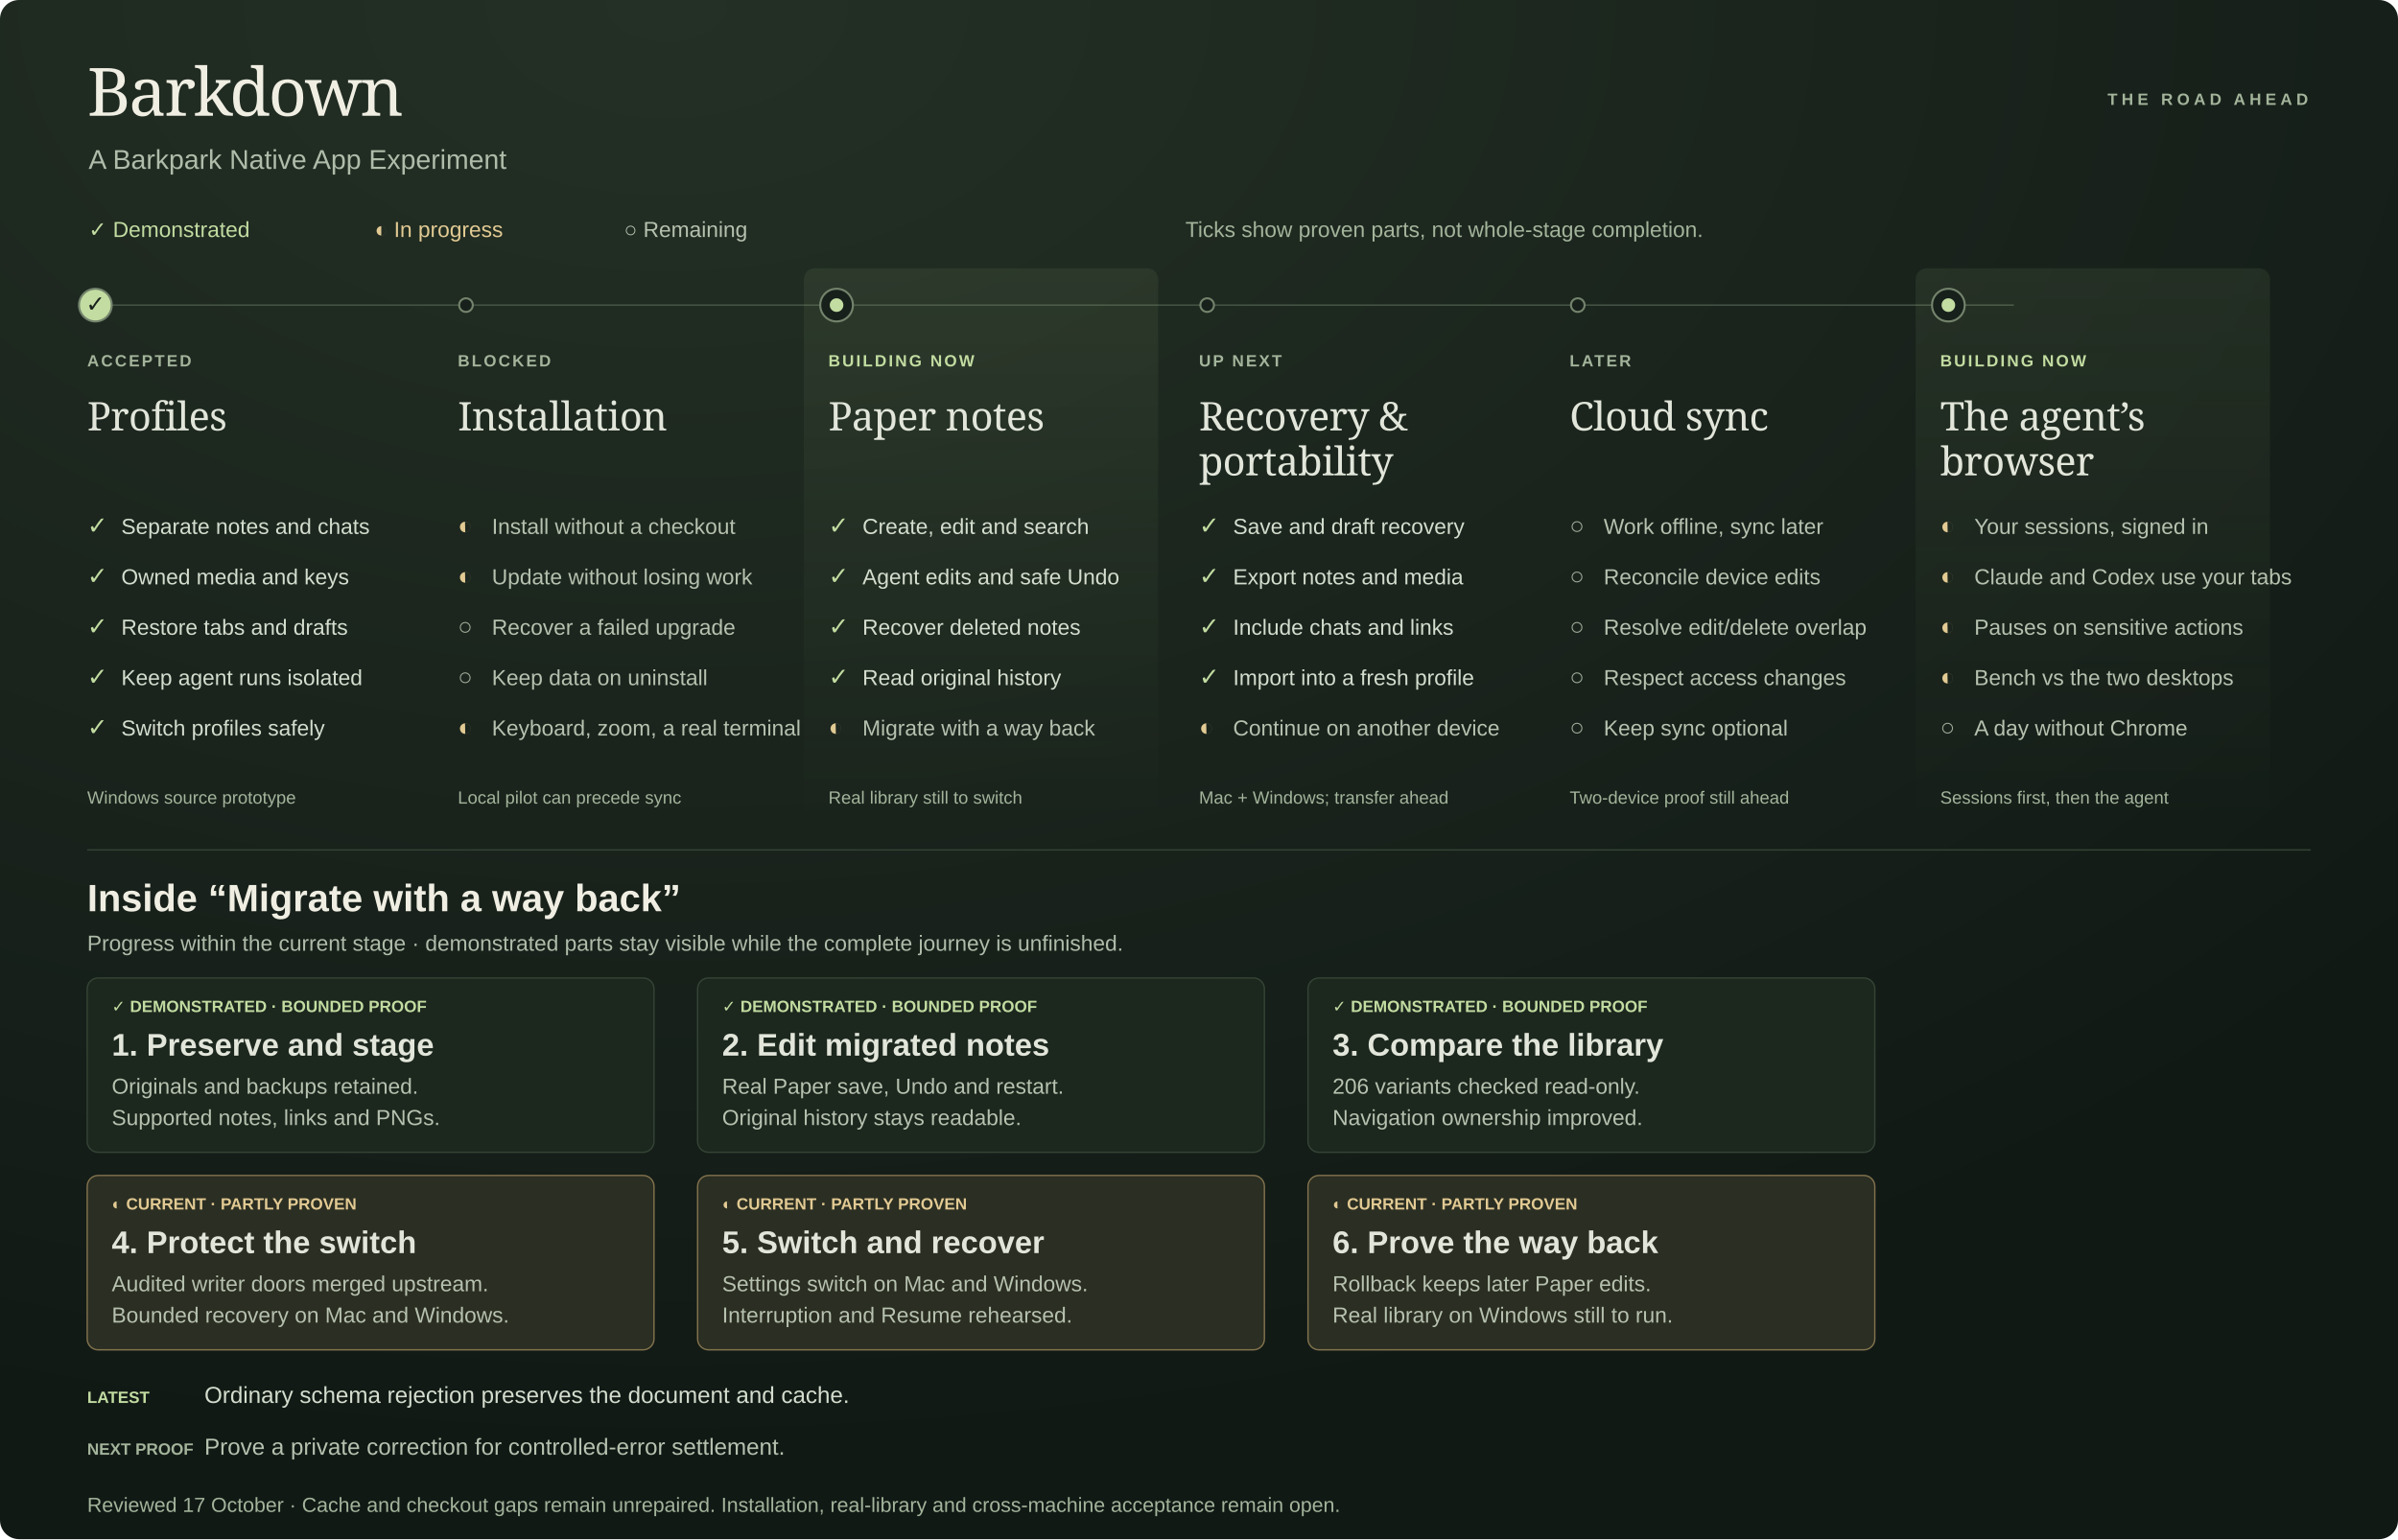
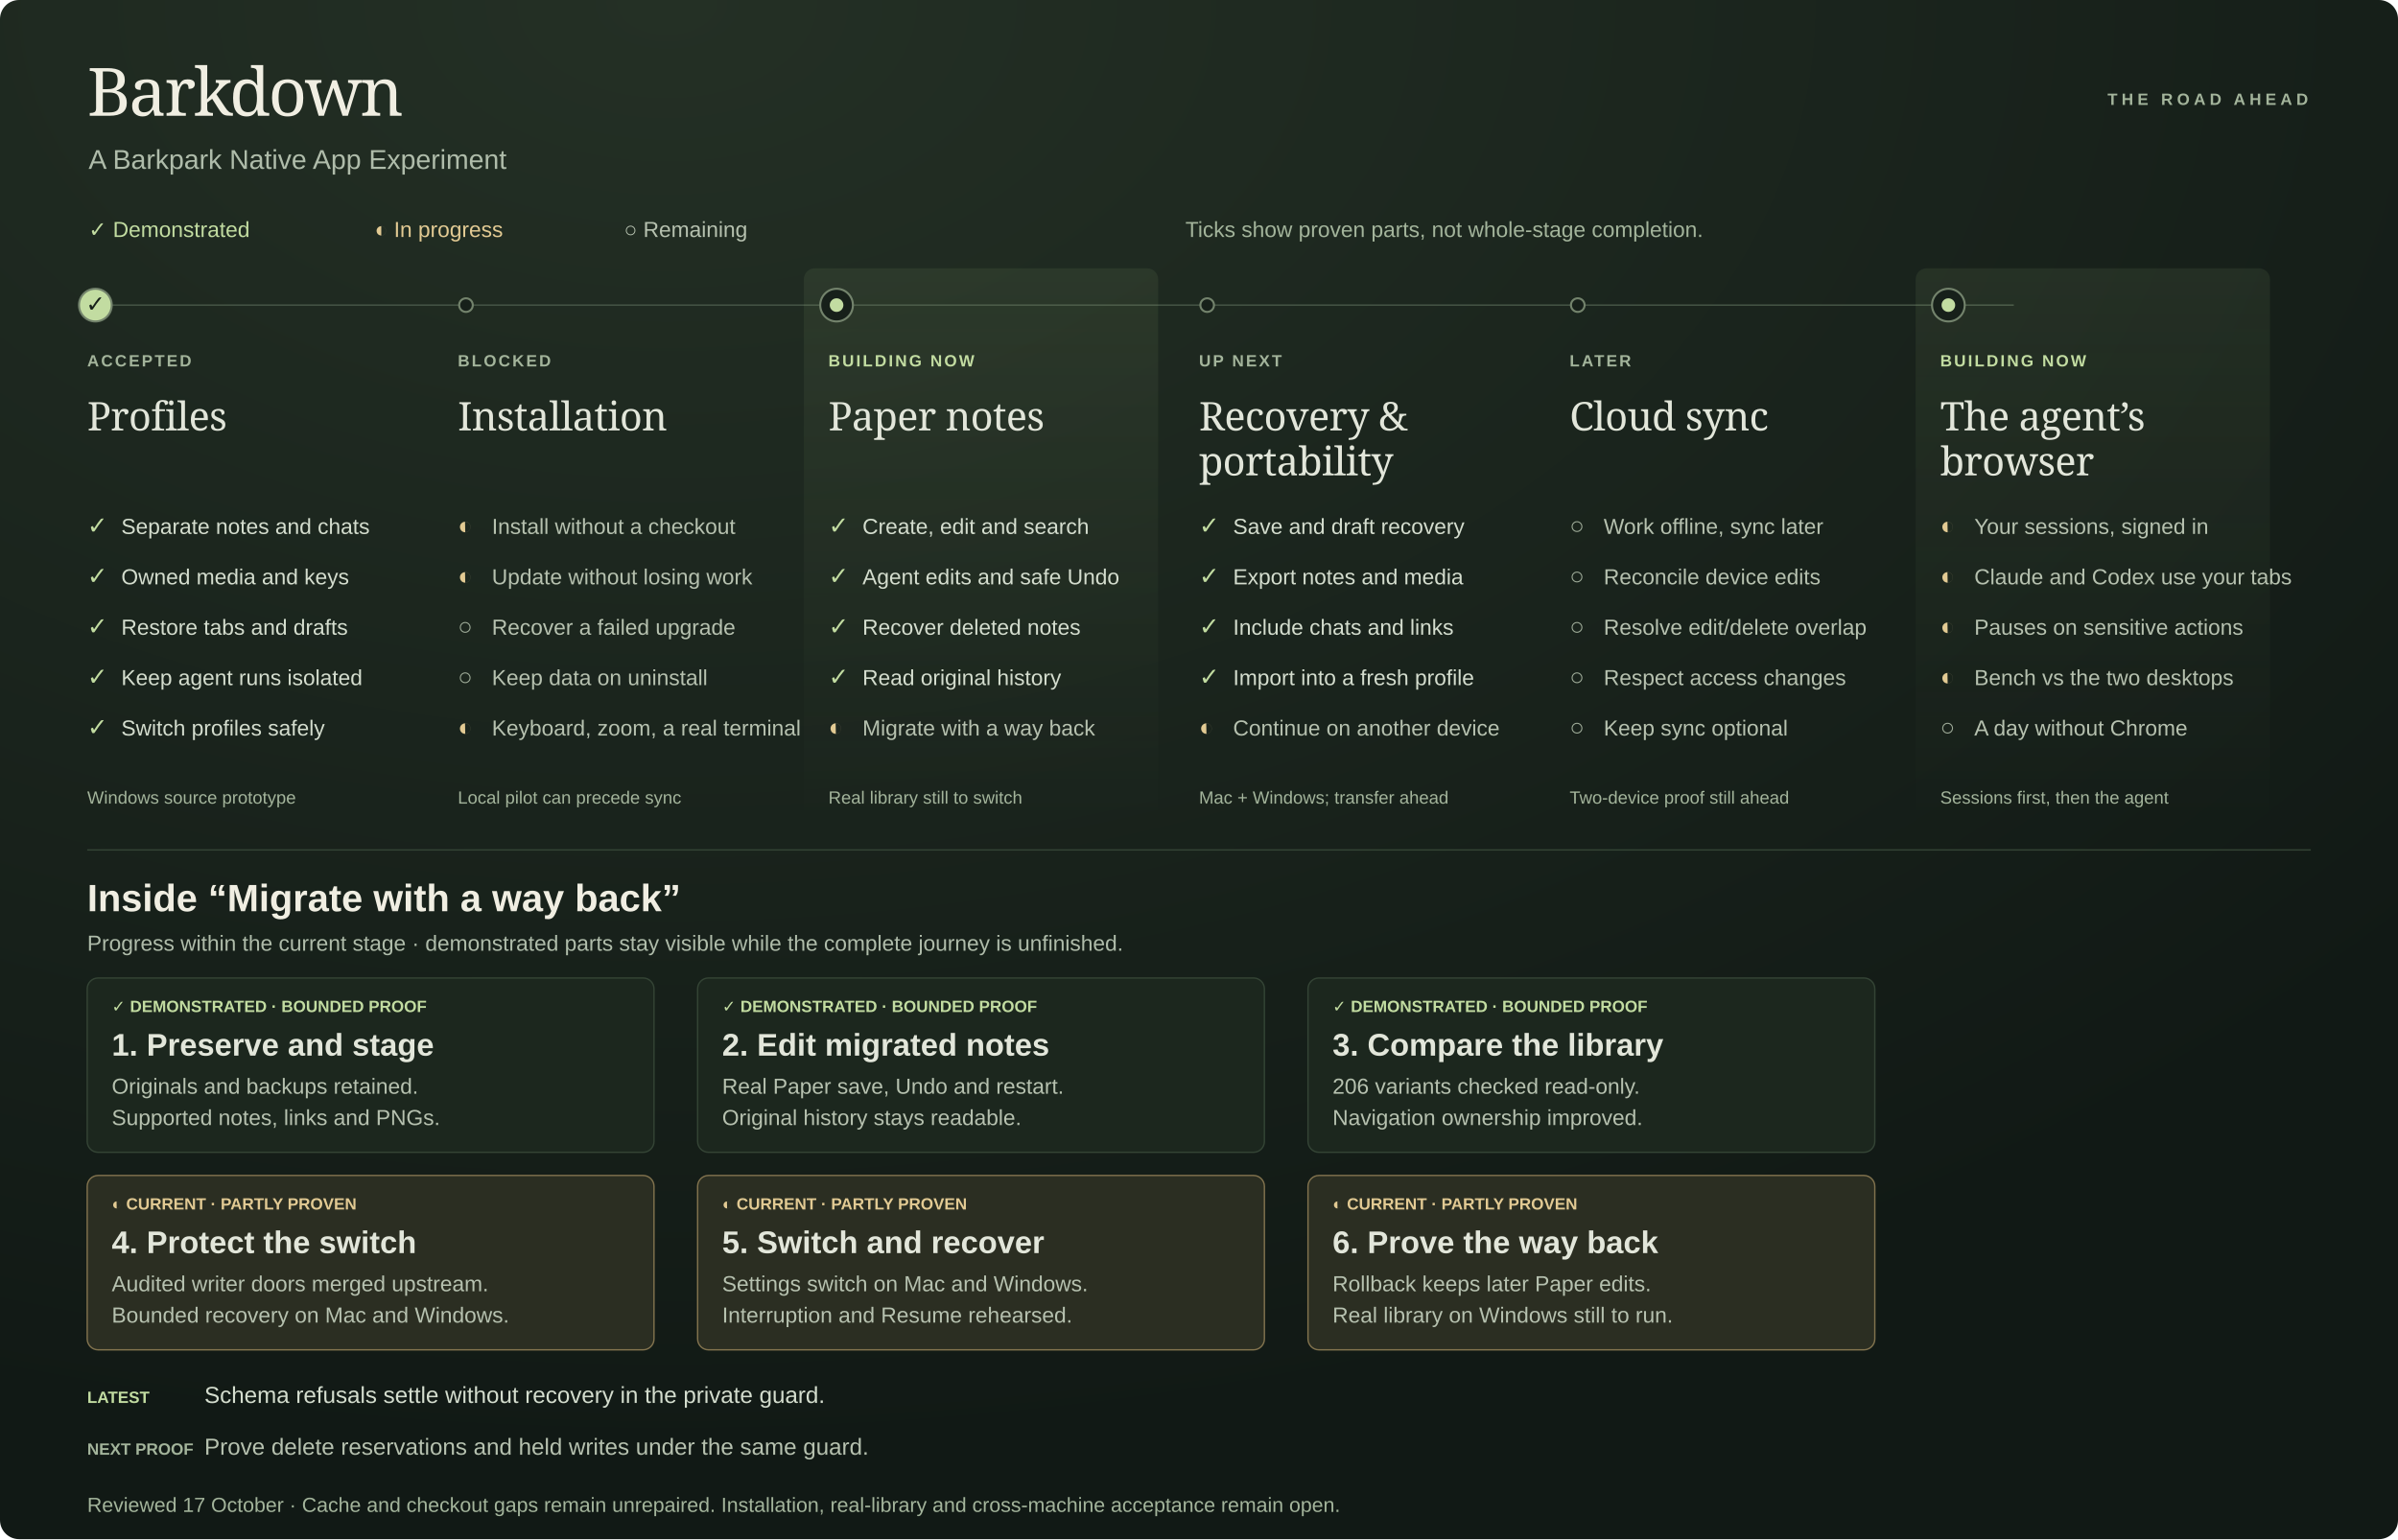
<svg xmlns="http://www.w3.org/2000/svg" width="1760" height="1130" viewBox="0 0 1760 1130" role="img" aria-labelledby="title desc">
  <defs>
    <radialGradient id="background" cx="28%" cy="0%" r="95%">
      <stop stop-color="#243025" />
      <stop offset="1" stop-color="#111915" />
    </radialGradient>
    <linearGradient id="focus" x2="0" y2="1">
      <stop stop-color="#a9c787" stop-opacity=".09" />
      <stop offset="1" stop-color="#a9c787" stop-opacity="0" />
    </linearGradient>
  </defs>
  <g font-family="Segoe UI, Arial, sans-serif">
    <rect width="1760" height="1130" rx="14" fill="url(#background)" />
    <text x="64" y="85" font-family="Georgia, serif" font-size="49" letter-spacing="-1.5" fill="#f0eee2">Barkdown</text>
    <text x="65" y="124" font-size="20" fill="#afbcaa" font-weight="400">A Barkpark Native App Experiment</text>
    <text x="1694" y="77" text-anchor="end" font-size="12" font-weight="600" letter-spacing="3" fill="#a3b49b">THE ROAD AHEAD</text>
    <text x="65" y="174" font-size="16" fill="#c2dca1" font-weight="400">✓  Demonstrated</text>
    <text x="275" y="174" font-size="16" fill="#e2ca93" font-weight="400">◐  In progress</text>
    <text x="458" y="174" font-size="16" fill="#b6c1af" font-weight="400">○  Remaining</text>
    <text x="870" y="174" font-size="16" fill="#a3b49b" font-weight="400">Ticks show proven parts, not whole-stage completion.</text>
    <path d="M70 224H1478" stroke="#475747" stroke-width="1" />
    <g data-phase="P1">
      <circle cx="70" cy="224" r="12" fill="#c2dca1" stroke="#73836c" stroke-width="1.5" />
      <text x="63" y="229" font-size="17" fill="#17201a" font-weight="600">✓</text>
      <text x="64" y="269" font-size="12" letter-spacing="1.5" font-weight="600" fill="#a3b49b">ACCEPTED</text>
      <text x="64" y="316" dy="0" font-family="Georgia, serif" font-size="29" letter-spacing="-.4" fill="#e2e6da">Profiles</text>
      <text x="64" y="392" font-size="18" fill="#c2dca1" font-weight="600">✓</text>
      <text x="89" y="392" font-size="16" fill="#d4ddce" font-weight="400">Separate notes and chats</text>
      <text x="64" y="429" font-size="18" fill="#c2dca1" font-weight="600">✓</text>
      <text x="89" y="429" font-size="16" fill="#d4ddce" font-weight="400">Owned media and keys</text>
      <text x="64" y="466" font-size="18" fill="#c2dca1" font-weight="600">✓</text>
      <text x="89" y="466" font-size="16" fill="#d4ddce" font-weight="400">Restore tabs and drafts</text>
      <text x="64" y="503" font-size="18" fill="#c2dca1" font-weight="600">✓</text>
      <text x="89" y="503" font-size="16" fill="#d4ddce" font-weight="400">Keep agent runs isolated</text>
      <text x="64" y="540" font-size="18" fill="#c2dca1" font-weight="600">✓</text>
      <text x="89" y="540" font-size="16" fill="#d4ddce" font-weight="400">Switch profiles safely</text>
      <text x="64" y="590" font-size="13" fill="#a3b49b" font-weight="400">Windows source prototype</text>
    </g>
    <g data-phase="P5">
      <circle cx="342" cy="224" r="5" fill="#17201a" stroke="#73836c" stroke-width="1.5" />
      <text x="336" y="269" font-size="12" letter-spacing="1.5" font-weight="600" fill="#a3b49b">BLOCKED</text>
      <text x="336" y="316" dy="0" font-family="Georgia, serif" font-size="29" letter-spacing="-.4" fill="#e2e6da">Installation</text>
      <text x="336" y="392" font-size="18" fill="#e2ca93" font-weight="600">◐</text>
      <text x="361" y="392" font-size="16" fill="#b6c1af" font-weight="400">Install without a checkout</text>
      <text x="336" y="429" font-size="18" fill="#e2ca93" font-weight="600">◐</text>
      <text x="361" y="429" font-size="16" fill="#b6c1af" font-weight="400">Update without losing work</text>
      <text x="336" y="466" font-size="18" fill="#9fac99" font-weight="600">○</text>
      <text x="361" y="466" font-size="16" fill="#b6c1af" font-weight="400">Recover a failed upgrade</text>
      <text x="336" y="503" font-size="18" fill="#9fac99" font-weight="600">○</text>
      <text x="361" y="503" font-size="16" fill="#b6c1af" font-weight="400">Keep data on uninstall</text>
      <text x="336" y="540" font-size="18" fill="#e2ca93" font-weight="600">◐</text>
      <text x="361" y="540" font-size="16" fill="#b6c1af" font-weight="400">Keyboard, zoom, a real terminal</text>
      <text x="336" y="590" font-size="13" fill="#a3b49b" font-weight="400">Local pilot can precede sync</text>
    </g>
    <g data-phase="P2">
      <rect x="590" y="197" width="260" height="410" rx="8" fill="url(#focus)" />
      <circle cx="614" cy="224" r="12" fill="#17201a" stroke="#73836c" stroke-width="1.5" />
      <circle cx="614" cy="224" r="5" fill="#c2dca1" />
      <text x="608" y="269" font-size="12" letter-spacing="1.5" font-weight="600" fill="#c2dca1">BUILDING NOW</text>
      <text x="608" y="316" dy="0" font-family="Georgia, serif" font-size="29" letter-spacing="-.4" fill="#e2e6da">Paper notes</text>
      <text x="608" y="392" font-size="18" fill="#c2dca1" font-weight="600">✓</text>
      <text x="633" y="392" font-size="16" fill="#d4ddce" font-weight="400">Create, edit and search</text>
      <text x="608" y="429" font-size="18" fill="#c2dca1" font-weight="600">✓</text>
      <text x="633" y="429" font-size="16" fill="#d4ddce" font-weight="400">Agent edits and safe Undo</text>
      <text x="608" y="466" font-size="18" fill="#c2dca1" font-weight="600">✓</text>
      <text x="633" y="466" font-size="16" fill="#d4ddce" font-weight="400">Recover deleted notes</text>
      <text x="608" y="503" font-size="18" fill="#c2dca1" font-weight="600">✓</text>
      <text x="633" y="503" font-size="16" fill="#d4ddce" font-weight="400">Read original history</text>
      <text x="608" y="540" font-size="18" fill="#e2ca93" font-weight="600">◐</text>
      <text x="633" y="540" font-size="16" fill="#b6c1af" font-weight="400">Migrate with a way back</text>
      <text x="608" y="590" font-size="13" fill="#a3b49b" font-weight="400">Real library still to switch</text>
    </g>
    <g data-phase="P3">
      <circle cx="886" cy="224" r="5" fill="#17201a" stroke="#73836c" stroke-width="1.5" />
      <text x="880" y="269" font-size="12" letter-spacing="1.5" font-weight="600" fill="#a3b49b">UP NEXT</text>
      <text x="880" y="316" dy="0" font-family="Georgia, serif" font-size="29" letter-spacing="-.4" fill="#e2e6da">Recovery &amp;</text>
      <text x="880" y="316" dy="33" font-family="Georgia, serif" font-size="29" letter-spacing="-.4" fill="#e2e6da">portability</text>
      <text x="880" y="392" font-size="18" fill="#c2dca1" font-weight="600">✓</text>
      <text x="905" y="392" font-size="16" fill="#d4ddce" font-weight="400">Save and draft recovery</text>
      <text x="880" y="429" font-size="18" fill="#c2dca1" font-weight="600">✓</text>
      <text x="905" y="429" font-size="16" fill="#d4ddce" font-weight="400">Export notes and media</text>
      <text x="880" y="466" font-size="18" fill="#c2dca1" font-weight="600">✓</text>
      <text x="905" y="466" font-size="16" fill="#d4ddce" font-weight="400">Include chats and links</text>
      <text x="880" y="503" font-size="18" fill="#c2dca1" font-weight="600">✓</text>
      <text x="905" y="503" font-size="16" fill="#d4ddce" font-weight="400">Import into a fresh profile</text>
      <text x="880" y="540" font-size="18" fill="#e2ca93" font-weight="600">◐</text>
      <text x="905" y="540" font-size="16" fill="#b6c1af" font-weight="400">Continue on another device</text>
      <text x="880" y="590" font-size="13" fill="#a3b49b" font-weight="400">Mac + Windows; transfer ahead</text>
    </g>
    <g data-phase="P4">
      <circle cx="1158" cy="224" r="5" fill="#17201a" stroke="#73836c" stroke-width="1.5" />
      <text x="1152" y="269" font-size="12" letter-spacing="1.5" font-weight="600" fill="#a3b49b">LATER</text>
      <text x="1152" y="316" dy="0" font-family="Georgia, serif" font-size="29" letter-spacing="-.4" fill="#e2e6da">Cloud sync</text>
      <text x="1152" y="392" font-size="18" fill="#9fac99" font-weight="600">○</text>
      <text x="1177" y="392" font-size="16" fill="#b6c1af" font-weight="400">Work offline, sync later</text>
      <text x="1152" y="429" font-size="18" fill="#9fac99" font-weight="600">○</text>
      <text x="1177" y="429" font-size="16" fill="#b6c1af" font-weight="400">Reconcile device edits</text>
      <text x="1152" y="466" font-size="18" fill="#9fac99" font-weight="600">○</text>
      <text x="1177" y="466" font-size="16" fill="#b6c1af" font-weight="400">Resolve edit/delete overlap</text>
      <text x="1152" y="503" font-size="18" fill="#9fac99" font-weight="600">○</text>
      <text x="1177" y="503" font-size="16" fill="#b6c1af" font-weight="400">Respect access changes</text>
      <text x="1152" y="540" font-size="18" fill="#9fac99" font-weight="600">○</text>
      <text x="1177" y="540" font-size="16" fill="#b6c1af" font-weight="400">Keep sync optional</text>
      <text x="1152" y="590" font-size="13" fill="#a3b49b" font-weight="400">Two-device proof still ahead</text>
    </g>
    <g data-phase="P6">
      <rect x="1406" y="197" width="260" height="410" rx="8" fill="url(#focus)" />
      <circle cx="1430" cy="224" r="12" fill="#17201a" stroke="#73836c" stroke-width="1.5" />
      <circle cx="1430" cy="224" r="5" fill="#c2dca1" />
      <text x="1424" y="269" font-size="12" letter-spacing="1.5" font-weight="600" fill="#c2dca1">BUILDING NOW</text>
      <text x="1424" y="316" dy="0" font-family="Georgia, serif" font-size="29" letter-spacing="-.4" fill="#e2e6da">The agent’s</text>
      <text x="1424" y="316" dy="33" font-family="Georgia, serif" font-size="29" letter-spacing="-.4" fill="#e2e6da">browser</text>
      <text x="1424" y="392" font-size="18" fill="#e2ca93" font-weight="600">◐</text>
      <text x="1449" y="392" font-size="16" fill="#b6c1af" font-weight="400">Your sessions, signed in</text>
      <text x="1424" y="429" font-size="18" fill="#e2ca93" font-weight="600">◐</text>
      <text x="1449" y="429" font-size="16" fill="#b6c1af" font-weight="400">Claude and Codex use your tabs</text>
      <text x="1424" y="466" font-size="18" fill="#e2ca93" font-weight="600">◐</text>
      <text x="1449" y="466" font-size="16" fill="#b6c1af" font-weight="400">Pauses on sensitive actions</text>
      <text x="1424" y="503" font-size="18" fill="#e2ca93" font-weight="600">◐</text>
      <text x="1449" y="503" font-size="16" fill="#b6c1af" font-weight="400">Bench vs the two desktops</text>
      <text x="1424" y="540" font-size="18" fill="#9fac99" font-weight="600">○</text>
      <text x="1449" y="540" font-size="16" fill="#b6c1af" font-weight="400">A day without Chrome</text>
      <text x="1424" y="590" font-size="13" fill="#a3b49b" font-weight="400">Sessions first, then the agent</text>
    </g>
    <path d="M64 624H1696" stroke="#344435" />
    <text x="64" y="669" font-size="28" fill="#f0eee2" font-weight="600">Inside “Migrate with a way back”</text>
    <text x="64" y="698" font-size="16" fill="#afbcaa" font-weight="400">Progress within the current stage · demonstrated parts stay visible while the complete journey is unfinished.</text>
    <g data-migration-step="1">
      <rect x="64" y="718" width="416" height="128" rx="8" fill="#1c271e" stroke="#344435" />
      <text x="82" y="743" font-size="12" fill="#c2dca1" font-weight="600">✓  DEMONSTRATED · BOUNDED PROOF</text>
      <text x="82" y="775" font-size="23" fill="#e2e6da" font-weight="600">1. Preserve and stage</text>
      <text x="82" y="803" font-size="16" fill="#b6c1af" font-weight="400">Originals and backups retained.</text>
      <text x="82" y="826" font-size="16" fill="#b6c1af" font-weight="400">Supported notes, links and PNGs.</text>
    </g>
    <g data-migration-step="2">
      <rect x="512" y="718" width="416" height="128" rx="8" fill="#1c271e" stroke="#344435" />
      <text x="530" y="743" font-size="12" fill="#c2dca1" font-weight="600">✓  DEMONSTRATED · BOUNDED PROOF</text>
      <text x="530" y="775" font-size="23" fill="#e2e6da" font-weight="600">2. Edit migrated notes</text>
      <text x="530" y="803" font-size="16" fill="#b6c1af" font-weight="400">Real Paper save, Undo and restart.</text>
      <text x="530" y="826" font-size="16" fill="#b6c1af" font-weight="400">Original history stays readable.</text>
    </g>
    <g data-migration-step="3">
      <rect x="960" y="718" width="416" height="128" rx="8" fill="#1c271e" stroke="#344435" />
      <text x="978" y="743" font-size="12" fill="#c2dca1" font-weight="600">✓  DEMONSTRATED · BOUNDED PROOF</text>
      <text x="978" y="775" font-size="23" fill="#e2e6da" font-weight="600">3. Compare the library</text>
      <text x="978" y="803" font-size="16" fill="#b6c1af" font-weight="400">206 variants checked read-only.</text>
      <text x="978" y="826" font-size="16" fill="#b6c1af" font-weight="400">Navigation ownership improved.</text>
    </g>
    <g data-migration-step="4">
      <rect x="64" y="863" width="416" height="128" rx="8" fill="#2b2e22" stroke="#82734e" />
      <text x="82" y="888" font-size="12" fill="#e2ca93" font-weight="600">◐  CURRENT · PARTLY PROVEN</text>
      <text x="82" y="920" font-size="23" fill="#e2e6da" font-weight="600">4. Protect the switch</text>
      <text x="82" y="948" font-size="16" fill="#b6c1af" font-weight="400">Audited writer doors merged upstream.</text>
      <text x="82" y="971" font-size="16" fill="#b6c1af" font-weight="400">Bounded recovery on Mac and Windows.</text>
    </g>
    <g data-migration-step="5">
      <rect x="512" y="863" width="416" height="128" rx="8" fill="#2b2e22" stroke="#82734e" />
      <text x="530" y="888" font-size="12" fill="#e2ca93" font-weight="600">◐  CURRENT · PARTLY PROVEN</text>
      <text x="530" y="920" font-size="23" fill="#e2e6da" font-weight="600">5. Switch and recover</text>
      <text x="530" y="948" font-size="16" fill="#b6c1af" font-weight="400">Settings switch on Mac and Windows.</text>
      <text x="530" y="971" font-size="16" fill="#b6c1af" font-weight="400">Interruption and Resume rehearsed.</text>
    </g>
    <g data-migration-step="6">
      <rect x="960" y="863" width="416" height="128" rx="8" fill="#2b2e22" stroke="#82734e" />
      <text x="978" y="888" font-size="12" fill="#e2ca93" font-weight="600">◐  CURRENT · PARTLY PROVEN</text>
      <text x="978" y="920" font-size="23" fill="#e2e6da" font-weight="600">6. Prove the way back</text>
      <text x="978" y="948" font-size="16" fill="#b6c1af" font-weight="400">Rollback keeps later Paper edits.</text>
      <text x="978" y="971" font-size="16" fill="#b6c1af" font-weight="400">Real library on Windows still to run.</text>
    </g>
    <text x="64" y="1030" font-size="12" fill="#c2dca1" font-weight="600">LATEST</text>
-     <text x="150" y="1030" font-size="17" fill="#d4ddce" font-weight="400">Ordinary schema rejection preserves the document and cache.</text>
+     <text x="150" y="1030" font-size="17" fill="#d4ddce" font-weight="400">Schema refusals settle without recovery in the private guard.</text>
    <text x="64" y="1068" font-size="12" fill="#a3b49b" font-weight="600">NEXT PROOF</text>
-     <text x="150" y="1068" font-size="17" fill="#b6c1af" font-weight="400">Prove a private correction for controlled-error settlement.</text>
+     <text x="150" y="1068" font-size="17" fill="#b6c1af" font-weight="400">Prove delete reservations and held writes under the same guard.</text>
    <text x="64" y="1110" font-size="15" fill="#a3b49b" font-weight="400">Reviewed 17 October · Cache and checkout gaps remain unrepaired. Installation, real-library and cross-machine acceptance remain open.</text>
  </g>
</svg>
